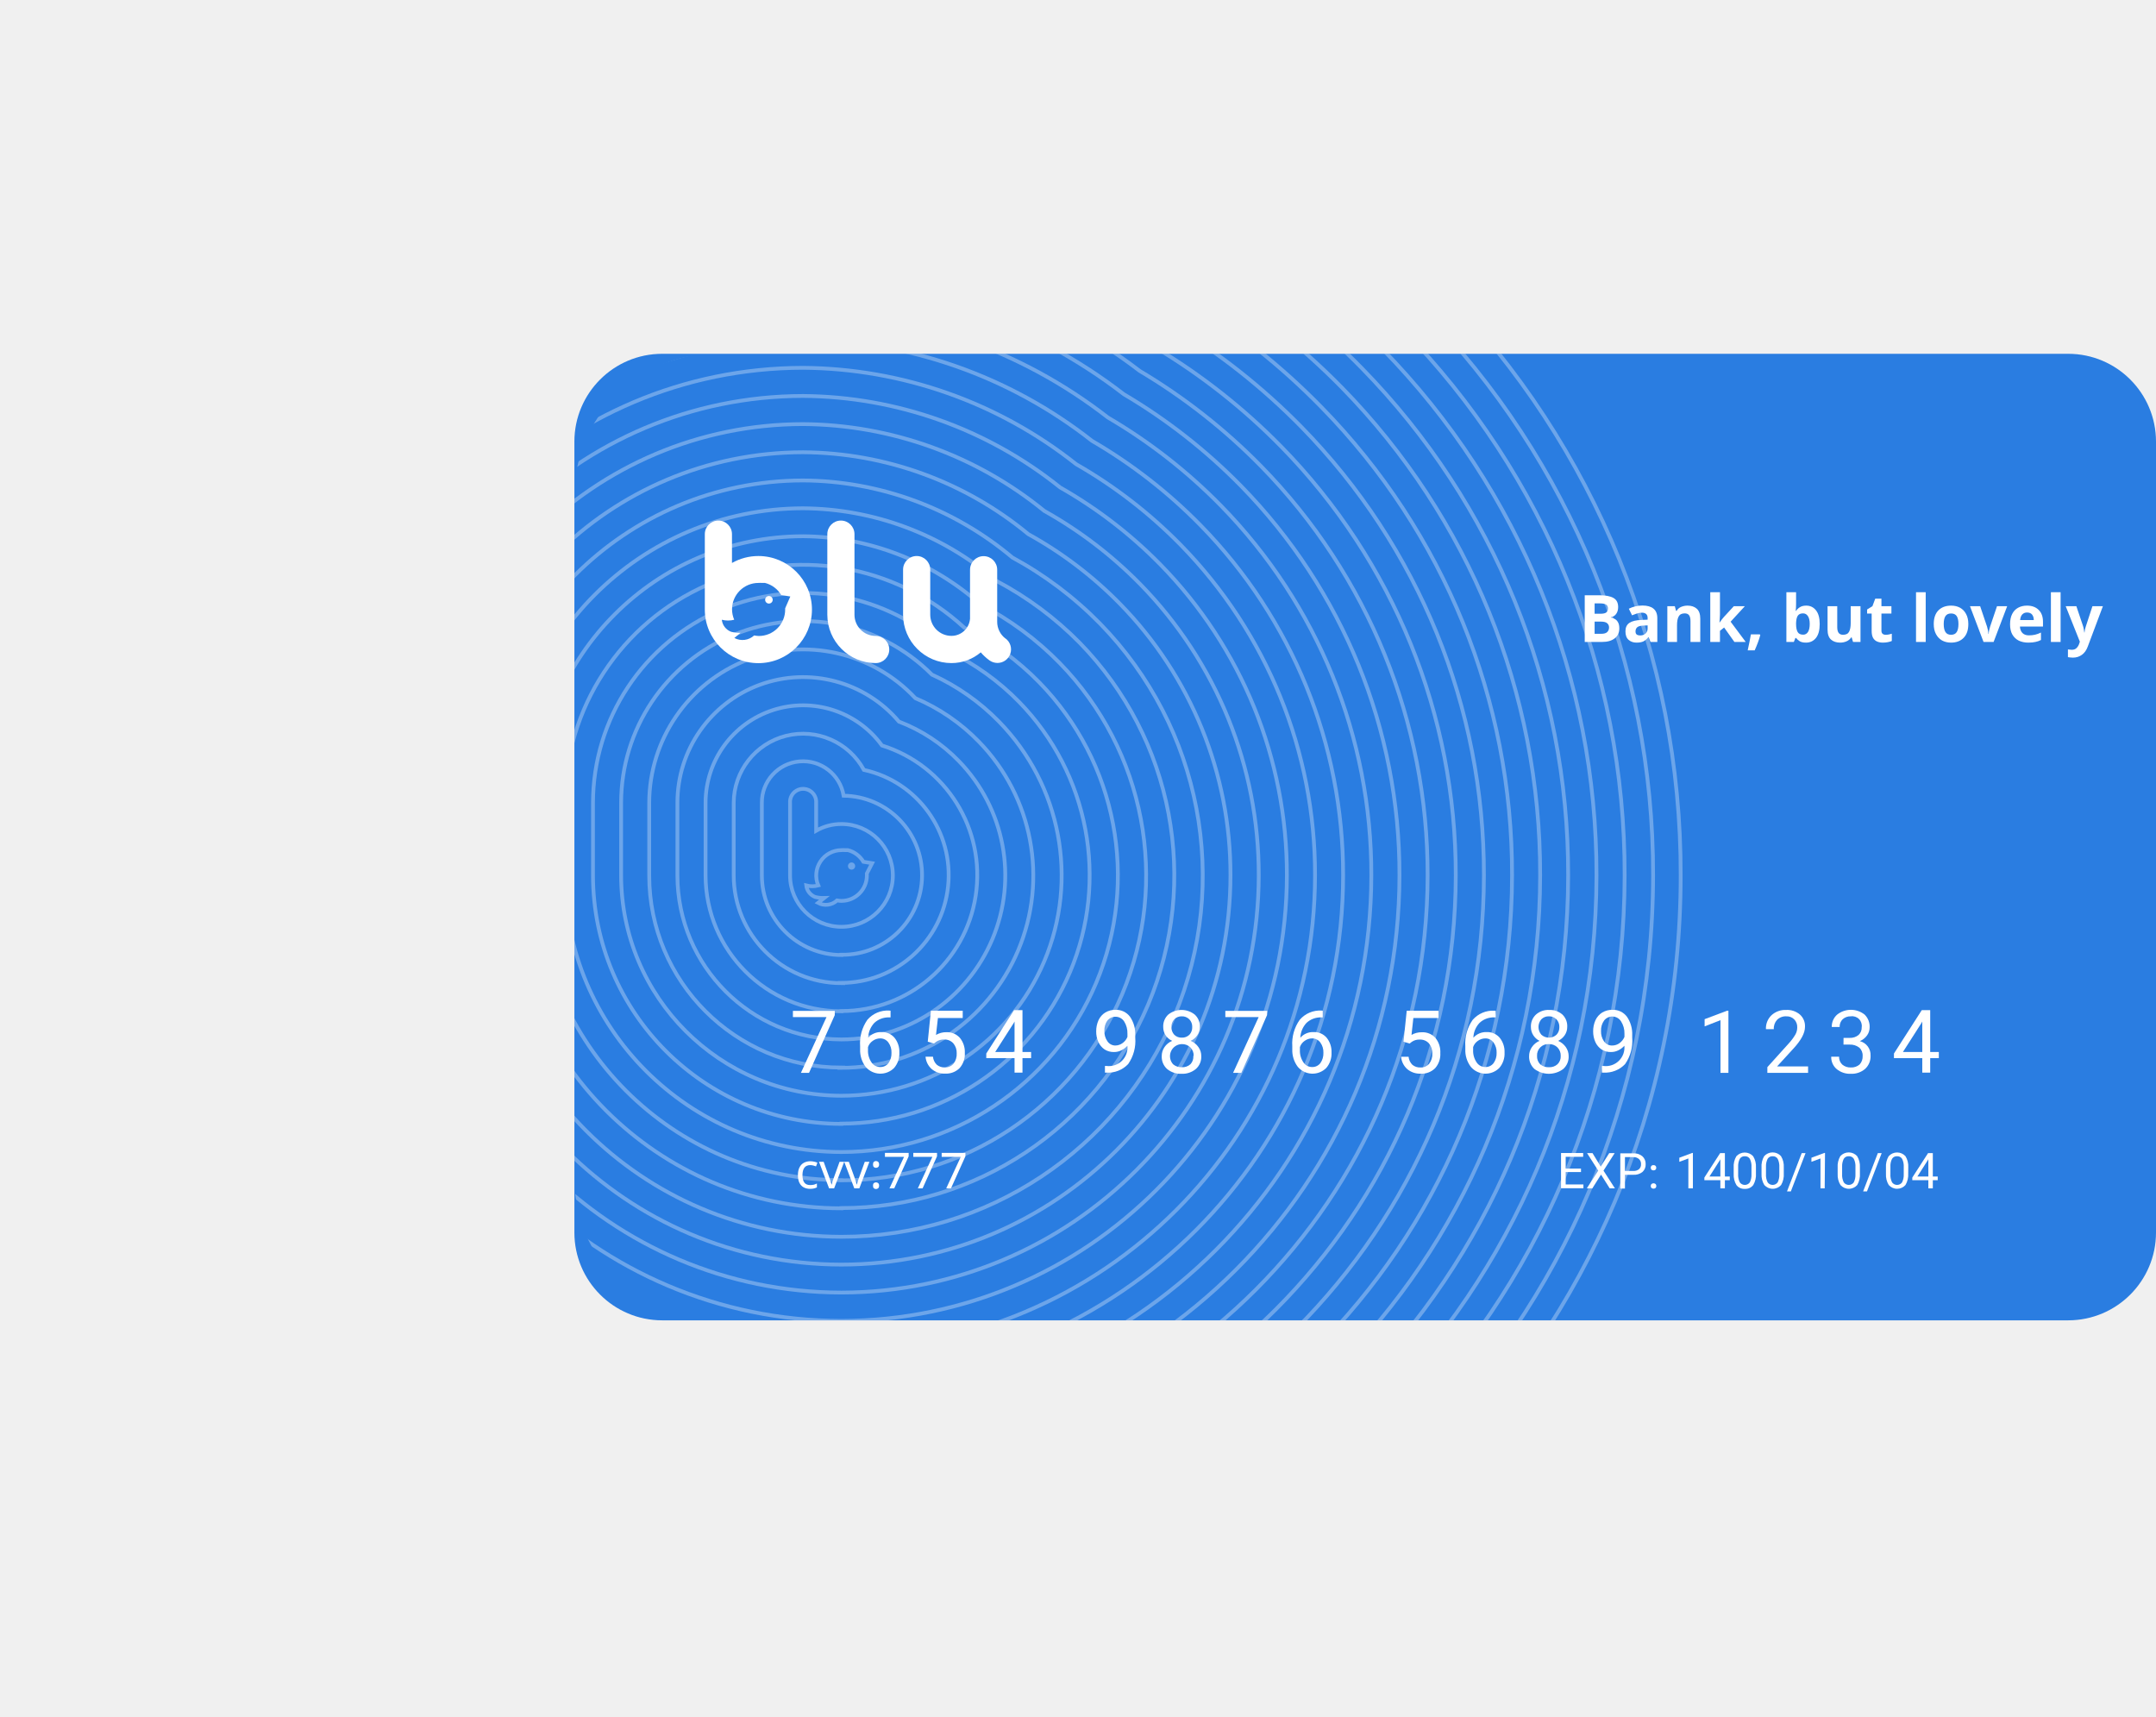
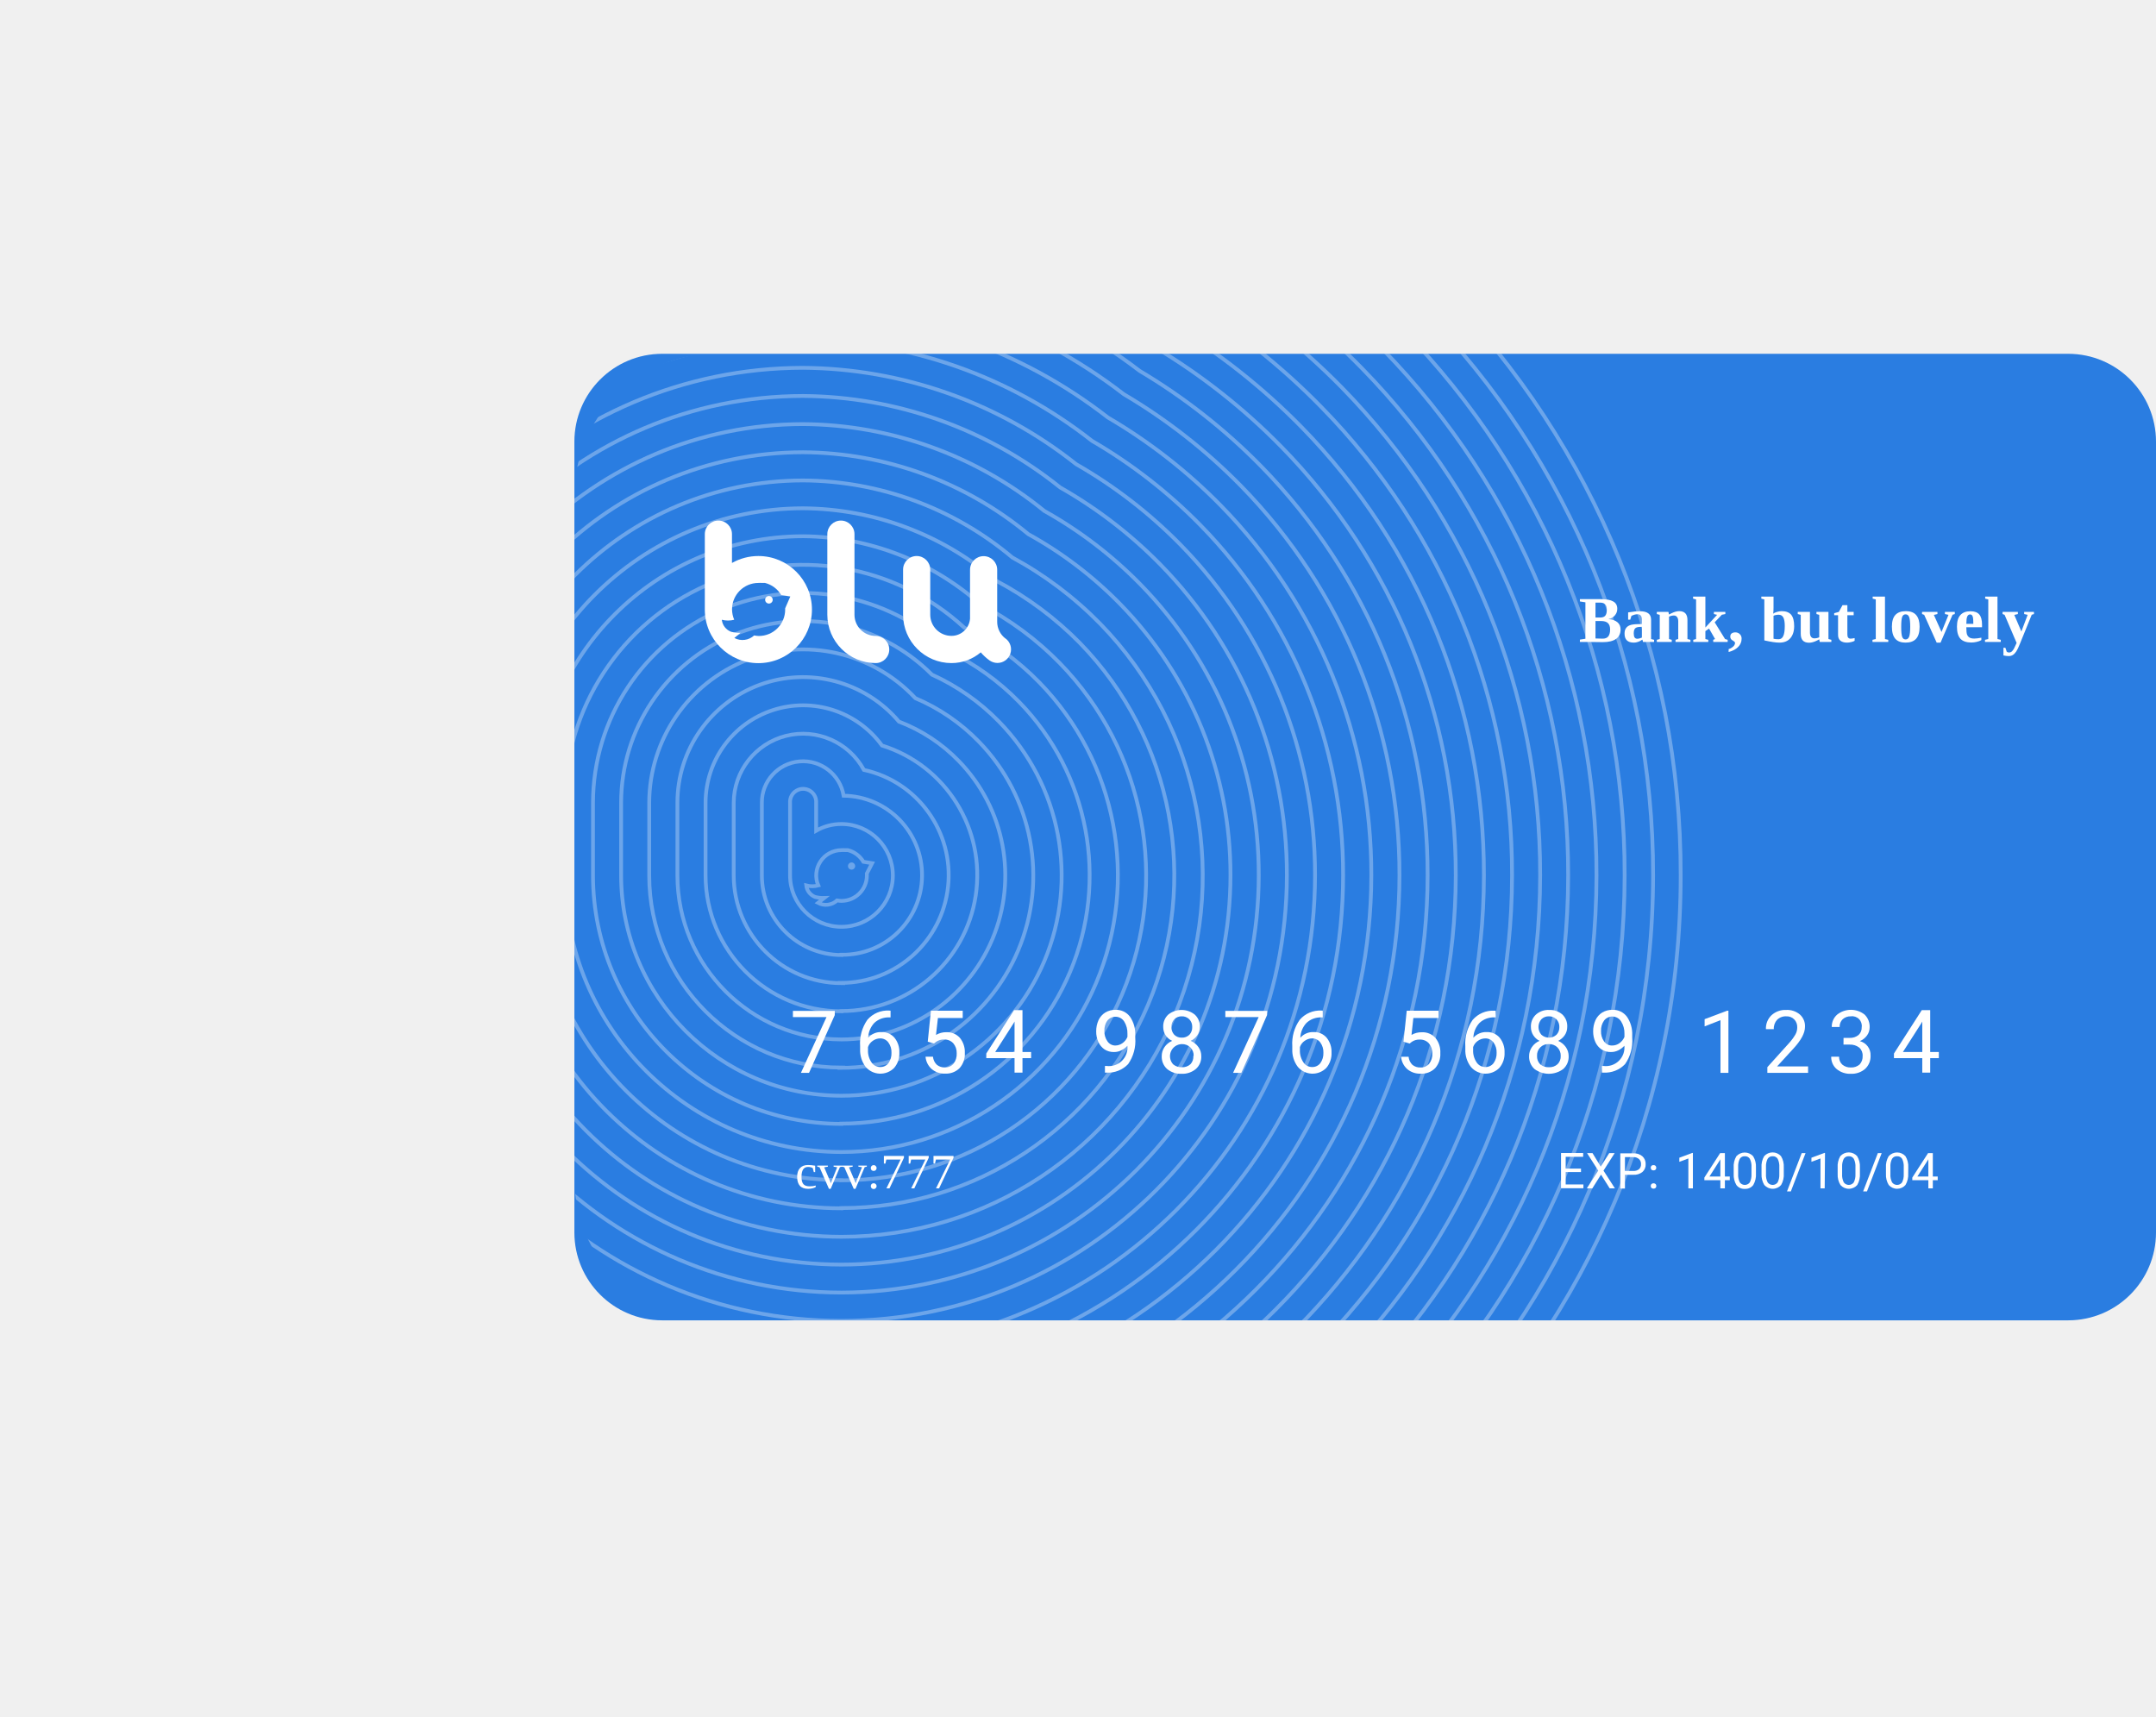
<svg xmlns="http://www.w3.org/2000/svg" viewBox="0 0 347.77 276.93">
  <defs>
-     <style>.cls-1,.cls-6{fill:none;}.cls-2{fill:#2a7de1;}.cls-3,.cls-7,.cls-8{fill:#fff;}.cls-4{clip-path:url(#clip-path);}.cls-5{opacity:0.31;}.cls-6{stroke:#fff;stroke-miterlimit:10;stroke-width:0.61px;}.cls-7{font-size:8px;font-family:IRANYekan;}.cls-8{font-size:10.54px;font-family:IRANYekan-Bold, IRANYekan;font-weight:700;}</style>
+     <style>.cls-1,.cls-6{fill:none;}.cls-2{fill:#2a7de1;}.cls-3,.cls-7,.cls-8{fill:#fff;}.cls-4{clip-path:url(#clip-path);}.cls-5{opacity:0.31;}.cls-6{stroke:#fff;stroke-miterlimit:10;stroke-width:0.61px;}.cls-7{font-size:8px;}.cls-8{font-size:10.54px;font-weight:700;}</style>
    <clipPath id="clip-path" transform="translate(92.65 56.5)">
      <rect class="cls-1" y="0.57" width="255.12" height="155.91" rx="22.87" />
    </clipPath>
  </defs>
  <g id="Layer_2" data-name="Layer 2">
    <g id="Layer_1-2" data-name="Layer 1">
      <rect class="cls-2" x="92.65" y="57.07" width="255.12" height="155.91" rx="14.17" />
      <path class="cls-3" d="M48.6,50.46a7.81,7.81,0,0,1-7.8-7.8v-13a2.19,2.19,0,1,1,4.38,0v13a3.42,3.42,0,0,0,3.42,3.42,2.19,2.19,0,0,1,0,4.38Z" transform="translate(92.65 56.5)" />
      <path class="cls-3" d="M69.56,46.52a3.39,3.39,0,0,1-1.36-2.73V35.4a2.19,2.19,0,1,0-4.38,0v7.9a3,3,0,0,1-3,2.77,3.42,3.42,0,0,1-3.42-3.41V35.38a2.19,2.19,0,1,0-4.38,0v7.28a7.81,7.81,0,0,0,7.8,7.8,7.31,7.31,0,0,0,4.73-1.73A8.28,8.28,0,0,0,66.92,50a2.25,2.25,0,0,0,1.32.44,2.19,2.19,0,0,0,1.32-3.94Z" transform="translate(92.65 56.5)" />
      <path class="cls-3" d="M29.68,33.19a8.65,8.65,0,0,0-4.26,1.12V29.66a2.19,2.19,0,0,0-4.38,0V41.82a8.64,8.64,0,1,0,8.64-8.63ZM34,41.83a4.25,4.25,0,0,1-4.26,4.26A4.52,4.52,0,0,1,29,46a2.79,2.79,0,0,1-3.2.41l1-.83a5.45,5.45,0,0,1-1.52-.17,2.34,2.34,0,0,1-1.5-1.94,4,4,0,0,0,2,0,4.33,4.33,0,0,1-.35-1.69,4.26,4.26,0,0,1,4.26-4.25,3.69,3.69,0,0,1,.58,0h0l.27,0,.11,0,.1,0a4.24,4.24,0,0,1,2.61,1.95l1.47.24L34,41.62Z" transform="translate(92.65 56.5)" />
      <circle class="cls-3" cx="124.03" cy="96.75" r="0.61" />
      <path class="cls-3" d="M42,107.25l-4.15,9.31H36.54l4.13-9H35.25v-1H42Z" transform="translate(92.65 56.5)" />
      <path class="cls-3" d="M51,106.53v1.08h-.24a3.37,3.37,0,0,0-2.37.88,3.69,3.69,0,0,0-1,2.4,2.71,2.71,0,0,1,2.16-.91,2.62,2.62,0,0,1,2.09.92,3.58,3.58,0,0,1,.78,2.39,3.54,3.54,0,0,1-.84,2.47,3.12,3.12,0,0,1-4.6-.17,4.43,4.43,0,0,1-.89-2.85v-.48A6.61,6.61,0,0,1,47.26,108a4.31,4.31,0,0,1,3.51-1.49ZM49.33,111a2.06,2.06,0,0,0-1.21.4,2,2,0,0,0-.76,1v.46a3.29,3.29,0,0,0,.56,2,1.65,1.65,0,0,0,1.39.76,1.62,1.62,0,0,0,1.35-.63,2.7,2.7,0,0,0,.49-1.66,2.64,2.64,0,0,0-.5-1.67A1.6,1.6,0,0,0,49.33,111Z" transform="translate(92.65 56.5)" />
      <path class="cls-3" d="M57,111.53l.51-5h5.13v1.18h-4l-.31,2.73A3.23,3.23,0,0,1,60,110a2.76,2.76,0,0,1,2.17.9,3.58,3.58,0,0,1,.81,2.46,3.4,3.4,0,0,1-.84,2.43,3.07,3.07,0,0,1-2.34.89,3.16,3.16,0,0,1-2.16-.73,3,3,0,0,1-1-2h1.2a2.05,2.05,0,0,0,.62,1.3,1.89,1.89,0,0,0,1.3.43,1.73,1.73,0,0,0,1.4-.6,2.52,2.52,0,0,0,.51-1.67,2.37,2.37,0,0,0-.55-1.62,1.89,1.89,0,0,0-1.46-.61,2.14,2.14,0,0,0-1.31.37l-.34.27Z" transform="translate(92.65 56.5)" />
      <path class="cls-3" d="M72.28,113.19h1.39v1H72.28v2.33H71v-2.33H66.44v-.75l4.48-7h1.36Zm-4.4,0H71v-4.91l-.15.27Z" transform="translate(92.65 56.5)" />
      <path class="cls-3" d="M89.24,112.15a3.26,3.26,0,0,1-1,.77,2.6,2.6,0,0,1-1.21.28,2.7,2.7,0,0,1-1.51-.42,2.89,2.89,0,0,1-1-1.2,4,4,0,0,1-.35-1.71,4.29,4.29,0,0,1,.38-1.82,2.9,2.9,0,0,1,1.09-1.23,3.13,3.13,0,0,1,1.64-.43,2.79,2.79,0,0,1,2.34,1.11,4.9,4.9,0,0,1,.85,3v.37a6.52,6.52,0,0,1-1.15,4.28,4.46,4.46,0,0,1-3.49,1.37h-.25v-1.07h.27a3,3,0,0,0,3.35-3.34Zm-2,0a2,2,0,0,0,1.18-.39,2.3,2.3,0,0,0,.79-1v-.51a3.51,3.51,0,0,0-.54-2A1.67,1.67,0,0,0,86,108.1a2.64,2.64,0,0,0-.51,1.69,2.74,2.74,0,0,0,.5,1.69A1.53,1.53,0,0,0,87.27,112.15Z" transform="translate(92.65 56.5)" />
      <path class="cls-3" d="M100.89,109.15a2.27,2.27,0,0,1-.4,1.33,2.67,2.67,0,0,1-1.07.92,2.82,2.82,0,0,1,1.24,1,2.47,2.47,0,0,1,.46,1.47,2.59,2.59,0,0,1-.88,2.07,3.37,3.37,0,0,1-2.31.77,3.42,3.42,0,0,1-2.32-.77,2.64,2.64,0,0,1-.87-2.07,2.55,2.55,0,0,1,.45-1.47,2.82,2.82,0,0,1,1.23-1,2.62,2.62,0,0,1-1.06-.91,2.43,2.43,0,0,1-.38-1.33,2.58,2.58,0,0,1,.81-2,3.43,3.43,0,0,1,4.28,0A2.55,2.55,0,0,1,100.89,109.15Zm-1,4.68a1.83,1.83,0,0,0-.53-1.38,1.89,1.89,0,0,0-1.39-.53,1.95,1.95,0,0,0-1.4,3.25,2,2,0,0,0,1.41.48,1.9,1.9,0,0,0,1.4-.49A1.75,1.75,0,0,0,99.84,113.83Zm-1.91-6.39a1.64,1.64,0,0,0-1.21.47,1.7,1.7,0,0,0-.46,1.26,1.73,1.73,0,0,0,.45,1.24,1.63,1.63,0,0,0,1.22.47,1.67,1.67,0,0,0,1.23-.47,1.73,1.73,0,0,0,.45-1.24,1.69,1.69,0,0,0-.47-1.25A1.64,1.64,0,0,0,97.93,107.44Z" transform="translate(92.65 56.5)" />
      <path class="cls-3" d="M111.73,107.25l-4.15,9.31h-1.33l4.13-9H105v-1h6.77Z" transform="translate(92.65 56.5)" />
      <path class="cls-3" d="M120.71,106.53v1.08h-.24a3.37,3.37,0,0,0-2.37.88,3.69,3.69,0,0,0-1,2.4,2.71,2.71,0,0,1,2.16-.91,2.62,2.62,0,0,1,2.09.92,3.58,3.58,0,0,1,.78,2.39,3.54,3.54,0,0,1-.84,2.47,3.12,3.12,0,0,1-4.6-.17,4.43,4.43,0,0,1-.89-2.85v-.48A6.61,6.61,0,0,1,117,108a4.31,4.31,0,0,1,3.51-1.49ZM119,111a2.06,2.06,0,0,0-1.21.4,2,2,0,0,0-.76,1v.46a3.29,3.29,0,0,0,.56,2,1.65,1.65,0,0,0,1.39.76,1.62,1.62,0,0,0,1.35-.63,2.7,2.7,0,0,0,.49-1.66,2.64,2.64,0,0,0-.5-1.67A1.6,1.6,0,0,0,119,111Z" transform="translate(92.65 56.5)" />
      <path class="cls-3" d="M133.74,111.53l.52-5h5.13v1.18h-4.06l-.3,2.73a3.22,3.22,0,0,1,1.67-.43,2.78,2.78,0,0,1,2.18.9,3.57,3.57,0,0,1,.8,2.46,3.4,3.4,0,0,1-.83,2.43,3.07,3.07,0,0,1-2.34.89,3.16,3.16,0,0,1-2.16-.73,3,3,0,0,1-1-2h1.21a2.1,2.1,0,0,0,.61,1.3,1.92,1.92,0,0,0,1.31.43,1.73,1.73,0,0,0,1.4-.6,2.52,2.52,0,0,0,.51-1.67,2.37,2.37,0,0,0-.55-1.62,1.89,1.89,0,0,0-1.46-.61,2.12,2.12,0,0,0-1.31.37l-.34.27Z" transform="translate(92.65 56.5)" />
      <path class="cls-3" d="M148.61,106.53v1.08h-.24a3.32,3.32,0,0,0-2.36.88,3.65,3.65,0,0,0-1,2.4,2.74,2.74,0,0,1,2.16-.91,2.62,2.62,0,0,1,2.09.92,3.58,3.58,0,0,1,.78,2.39,3.54,3.54,0,0,1-.84,2.47,3.12,3.12,0,0,1-4.6-.17,4.43,4.43,0,0,1-.89-2.85v-.48a6.61,6.61,0,0,1,1.18-4.24,4.33,4.33,0,0,1,3.51-1.49ZM146.94,111a2.06,2.06,0,0,0-1.21.4,2,2,0,0,0-.76,1v.46a3.29,3.29,0,0,0,.56,2,1.65,1.65,0,0,0,1.39.76,1.62,1.62,0,0,0,1.35-.63,2.7,2.7,0,0,0,.49-1.66,2.64,2.64,0,0,0-.5-1.67A1.6,1.6,0,0,0,146.94,111Z" transform="translate(92.65 56.5)" />
      <path class="cls-3" d="M160.15,109.15a2.34,2.34,0,0,1-.4,1.33,2.74,2.74,0,0,1-1.07.92,2.88,2.88,0,0,1,1.24,1,2.54,2.54,0,0,1,.46,1.47,2.62,2.62,0,0,1-.88,2.07,3.87,3.87,0,0,1-4.63,0,2.64,2.64,0,0,1-.87-2.07,2.55,2.55,0,0,1,.45-1.47,2.8,2.8,0,0,1,1.22-1,2.66,2.66,0,0,1-1-.91,2.43,2.43,0,0,1-.38-1.33,2.58,2.58,0,0,1,.81-2,3,3,0,0,1,2.14-.75,3.05,3.05,0,0,1,2.14.75A2.58,2.58,0,0,1,160.15,109.15Zm-1.05,4.68a1.87,1.87,0,0,0-.53-1.38,1.89,1.89,0,0,0-1.39-.53,1.8,1.8,0,0,0-1.9,1.9,1.79,1.79,0,0,0,.5,1.35,2,2,0,0,0,1.41.48,1.91,1.91,0,0,0,1.4-.49A1.75,1.75,0,0,0,159.1,113.83Zm-1.91-6.39a1.64,1.64,0,0,0-1.21.47,1.91,1.91,0,0,0,0,2.5,1.82,1.82,0,0,0,2.44,0,1.7,1.7,0,0,0,.46-1.24,1.73,1.73,0,0,0-.47-1.25A1.64,1.64,0,0,0,157.19,107.44Z" transform="translate(92.65 56.5)" />
      <path class="cls-3" d="M169.4,112.15a3.26,3.26,0,0,1-1,.77,2.6,2.6,0,0,1-1.21.28,2.7,2.7,0,0,1-1.51-.42,2.89,2.89,0,0,1-1-1.2,4.18,4.18,0,0,1-.35-1.71,4.29,4.29,0,0,1,.38-1.82,2.9,2.9,0,0,1,1.09-1.23,3.13,3.13,0,0,1,1.64-.43,2.79,2.79,0,0,1,2.34,1.11,4.9,4.9,0,0,1,.85,3v.37a6.52,6.52,0,0,1-1.15,4.28,4.46,4.46,0,0,1-3.49,1.37h-.24v-1.07h.26a3,3,0,0,0,3.35-3.34Zm-2,0a2,2,0,0,0,1.19-.39,2.38,2.38,0,0,0,.79-1v-.51a3.51,3.51,0,0,0-.55-2,1.67,1.67,0,0,0-2.73-.14,2.7,2.7,0,0,0-.5,1.69,2.73,2.73,0,0,0,.49,1.69A1.55,1.55,0,0,0,167.43,112.15Z" transform="translate(92.65 56.5)" />
      <path class="cls-3" d="M186.15,116.56h-1.28v-8.5l-2.56,1v-1.16l3.64-1.37h.2Z" transform="translate(92.65 56.5)" />
      <path class="cls-3" d="M199,116.56h-6.57v-.92l3.47-3.85a8.2,8.2,0,0,0,1.06-1.43,2.29,2.29,0,0,0,.29-1.13,1.76,1.76,0,0,0-.47-1.28,1.66,1.66,0,0,0-1.27-.51A2,2,0,0,0,194,108a2.07,2.07,0,0,0-.53,1.51h-1.27a2.93,2.93,0,0,1,.89-2.24,3.29,3.29,0,0,1,2.38-.86,3.17,3.17,0,0,1,2.21.74,2.48,2.48,0,0,1,.82,2c0,1-.63,2.16-1.89,3.52L194,115.52h5Z" transform="translate(92.65 56.5)" />
      <path class="cls-3" d="M204.72,110.92h1a2.11,2.11,0,0,0,1.42-.47,1.6,1.6,0,0,0,.51-1.25,1.55,1.55,0,0,0-1.75-1.76,1.85,1.85,0,0,0-1.32.47,1.65,1.65,0,0,0-.49,1.25h-1.27a2.57,2.57,0,0,1,.87-2,3.57,3.57,0,0,1,4.43,0,2.73,2.73,0,0,1,.81,2.09,2.22,2.22,0,0,1-.42,1.27,2.73,2.73,0,0,1-1.16.92,2.3,2.3,0,0,1,1.73,2.34,2.76,2.76,0,0,1-.88,2.14,3.31,3.31,0,0,1-2.3.79,3.37,3.37,0,0,1-2.29-.76,2.53,2.53,0,0,1-.88-2H204a1.66,1.66,0,0,0,.51,1.27,2,2,0,0,0,1.38.47,2,2,0,0,0,1.42-.48,1.87,1.87,0,0,0,.49-1.38,1.68,1.68,0,0,0-.54-1.34,2.37,2.37,0,0,0-1.55-.49h-1Z" transform="translate(92.65 56.5)" />
      <path class="cls-3" d="M218.7,113.19h1.39v1H218.7v2.33h-1.28v-2.33h-4.57v-.75l4.49-7h1.36Zm-4.4,0h3.12v-4.91l-.15.27Z" transform="translate(92.65 56.5)" />
      <g class="cls-4">
        <g class="cls-5">
          <path class="cls-6" d="M43.07,220.13c-74.67,0-135.41-60.75-135.41-135.42V73c0-71.26,58-129.23,129.22-129.23a132.54,132.54,0,0,1,77.28,25.66A138.37,138.37,0,0,1,140-9.8a134.69,134.69,0,0,1,38.45,94.51C178.49,159.38,117.74,220.13,43.07,220.13Z" transform="translate(92.65 56.5)" />
          <path class="cls-6" d="M43.07,215.59c-72.16,0-130.87-58.71-130.87-130.88V73A124.82,124.82,0,0,1,36.88-51.65,127.85,127.85,0,0,1,111.6-26.77,133.75,133.75,0,0,1,136.79-6.63,130.17,130.17,0,0,1,174,84.71,131,131,0,0,1,43.07,215.59Z" transform="translate(92.65 56.5)" />
          <path class="cls-6" d="M43.07,211.05A126.48,126.48,0,0,1-83.26,84.71V73A120.28,120.28,0,0,1,36.88-47.11,123.14,123.14,0,0,1,109.05-23,129.07,129.07,0,0,1,133.54-3.46a125.63,125.63,0,0,1,35.87,88.17A126.49,126.49,0,0,1,43.07,211.05Z" transform="translate(92.65 56.5)" />
          <path class="cls-6" d="M43.07,206.51A121.93,121.93,0,0,1-78.72,84.71V73A115.74,115.74,0,0,1,36.88-42.57,118.51,118.51,0,0,1,106.5-19.25a125.05,125.05,0,0,1,23.79,19,121.15,121.15,0,0,1,34.58,85A121.94,121.94,0,0,1,43.07,206.51Z" transform="translate(92.65 56.5)" />
          <path class="cls-6" d="M43.07,202A117.39,117.39,0,0,1-74.18,84.71V73A111.19,111.19,0,0,1,36.88-38,113.87,113.87,0,0,1,104-15.49,120.32,120.32,0,0,1,127,2.87a116.64,116.64,0,0,1,33.3,81.84A117.39,117.39,0,0,1,43.07,202Z" transform="translate(92.65 56.5)" />
          <path class="cls-6" d="M43.07,197.43A112.84,112.84,0,0,1-69.64,84.71V73A106.64,106.64,0,0,1,36.88-33.49a109.09,109.09,0,0,1,64.51,21.77A115,115,0,0,1,123.78,6a112.1,112.1,0,0,1,32,78.67A112.85,112.85,0,0,1,43.07,197.43Z" transform="translate(92.65 56.5)" />
          <path class="cls-6" d="M43.07,192.89A108.29,108.29,0,0,1-65.1,84.71V73a102.1,102.1,0,0,1,102-102,104.46,104.46,0,0,1,62,21A110.32,110.32,0,0,1,120.53,9.21a107.58,107.58,0,0,1,30.72,75.5A108.3,108.3,0,0,1,43.07,192.89Z" transform="translate(92.65 56.5)" />
          <path class="cls-6" d="M43.07,188.35A103.75,103.75,0,0,1-60.56,84.71V73A97.56,97.56,0,0,1,36.88-24.41,99.72,99.72,0,0,1,96.28-4.2a105.78,105.78,0,0,1,21,16.58,103.06,103.06,0,0,1,29.43,72.33A103.75,103.75,0,0,1,43.07,188.35Z" transform="translate(92.65 56.5)" />
          <path class="cls-6" d="M43.07,183.81A99.21,99.21,0,0,1-56,84.71V73a93,93,0,0,1,92.9-92.91A95.1,95.1,0,0,1,93.73-.44a101.48,101.48,0,0,1,20.3,16,98.58,98.58,0,0,1,28.14,69.16A99.22,99.22,0,0,1,43.07,183.81Z" transform="translate(92.65 56.5)" />
          <path class="cls-6" d="M43.07,179.27A94.66,94.66,0,0,1-51.48,84.71V73A88.46,88.46,0,0,1,36.88-15.33,90.44,90.44,0,0,1,91.17,3.32a96.62,96.62,0,0,1,19.61,15.4,94.06,94.06,0,0,1,26.85,66A94.67,94.67,0,0,1,43.07,179.27Z" transform="translate(92.65 56.5)" />
          <path class="cls-6" d="M43.07,174.73a90.12,90.12,0,0,1-90-90V73A83.92,83.92,0,0,1,36.88-10.79,85.73,85.73,0,0,1,88.61,7.08a92.14,92.14,0,0,1,18.92,14.81,89.54,89.54,0,0,1,25.56,62.82A90.12,90.12,0,0,1,43.07,174.73Z" transform="translate(92.65 56.5)" />
          <path class="cls-6" d="M43.07,170.19A85.57,85.57,0,0,1-42.4,84.71V73A79.37,79.37,0,0,1,36.88-6.25,81.08,81.08,0,0,1,86.05,10.84a87.34,87.34,0,0,1,18.23,14.22,85,85,0,0,1,24.27,59.65A85.58,85.58,0,0,1,43.07,170.19Z" transform="translate(92.65 56.5)" />
          <path class="cls-6" d="M43.07,165.65A81,81,0,0,1-37.86,84.71V73A74.83,74.83,0,0,1,36.88-1.71,76.32,76.32,0,0,1,83.49,14.61,82.8,82.8,0,0,1,101,28.23a80.52,80.52,0,0,1,23,56.48A81,81,0,0,1,43.07,165.65Z" transform="translate(92.65 56.5)" />
          <path class="cls-6" d="M43.07,161.11a76.48,76.48,0,0,1-76.39-76.4V73A70.29,70.29,0,0,1,36.88,2.83,71.7,71.7,0,0,1,80.93,18.37a77.81,77.81,0,0,1,16.84,13,76,76,0,0,1,21.7,53.32A76.48,76.48,0,0,1,43.07,161.11Z" transform="translate(92.65 56.5)" />
          <path class="cls-6" d="M43.07,156.57A71.94,71.94,0,0,1-28.78,84.71V73A65.74,65.74,0,0,1,36.88,7.37,67,67,0,0,1,78.36,22.13,73.51,73.51,0,0,1,94.52,34.56a71.47,71.47,0,0,1,20.41,50.15A72,72,0,0,1,43.07,156.57Z" transform="translate(92.65 56.5)" />
          <path class="cls-6" d="M43.07,152A67.39,67.39,0,0,1-24.24,84.71V73A61.19,61.19,0,0,1,36.88,11.91a62.24,62.24,0,0,1,38.91,14A68.62,68.62,0,0,1,91.27,37.73a67,67,0,0,1,19.12,47A67.4,67.4,0,0,1,43.07,152Z" transform="translate(92.65 56.5)" />
          <path class="cls-6" d="M43.07,147.49A62.85,62.85,0,0,1-19.7,84.71V73A56.65,56.65,0,0,1,36.88,16.45,57.61,57.61,0,0,1,73.22,29.66,64.06,64.06,0,0,1,88,40.9a62.41,62.41,0,0,1,17.83,43.81A62.85,62.85,0,0,1,43.07,147.49Z" transform="translate(92.65 56.5)" />
          <path class="cls-6" d="M43.07,143A58.3,58.3,0,0,1-15.16,84.71V73A52.11,52.11,0,0,1,36.88,21,52.93,52.93,0,0,1,70.65,33.43,59.59,59.59,0,0,1,84.77,44.07,58.23,58.23,0,0,1,43.07,143Z" transform="translate(92.65 56.5)" />
          <path class="cls-6" d="M43.07,138.41a53.76,53.76,0,0,1-53.69-53.7V73a47.56,47.56,0,0,1,47.5-47.51A48.24,48.24,0,0,1,68.07,37.2a54.73,54.73,0,0,1,13.45,10,53.69,53.69,0,0,1-38.45,91.17Z" transform="translate(92.65 56.5)" />
          <path class="cls-6" d="M43.07,133.87A49.21,49.21,0,0,1-6.08,84.71V73a43,43,0,0,1,43-43A43.56,43.56,0,0,1,65.49,41a50,50,0,0,1,12.78,9.44,49.15,49.15,0,0,1-35.2,83.46Z" transform="translate(92.65 56.5)" />
          <path class="cls-6" d="M43.07,129.33A44.67,44.67,0,0,1-1.54,84.71V73A38.42,38.42,0,0,1,62.89,44.75,45.25,45.25,0,0,1,75,53.58a44.61,44.61,0,0,1-31.95,75.75Z" transform="translate(92.65 56.5)" />
          <path class="cls-6" d="M43.07,124.79A40.12,40.12,0,0,1,3,84.71V73A33.89,33.89,0,0,1,60.29,48.53a40.49,40.49,0,0,1,11.47,8.22,40.06,40.06,0,0,1-28.69,68Z" transform="translate(92.65 56.5)" />
          <path class="cls-6" d="M43.07,120.25A35.57,35.57,0,0,1,7.54,84.71V73A29.34,29.34,0,0,1,57.67,52.32a35.7,35.7,0,0,1,10.84,7.6,35.53,35.53,0,0,1-25.44,60.33Z" transform="translate(92.65 56.5)" />
          <path class="cls-6" d="M43.07,115.71a31,31,0,0,1-31-31V73A24.81,24.81,0,0,1,55,56.12a31.23,31.23,0,0,1,10.23,7,31,31,0,0,1-22.19,52.63Z" transform="translate(92.65 56.5)" />
          <path class="cls-6" d="M43.07,111.17A26.49,26.49,0,0,1,16.62,84.71V73a20.26,20.26,0,0,1,35.73-13.1A26.58,26.58,0,0,1,62,66.25a26.46,26.46,0,0,1-18.94,44.92Z" transform="translate(92.65 56.5)" />
          <path class="cls-6" d="M43.07,106.63A21.94,21.94,0,0,1,21.16,84.71V73a15.73,15.73,0,0,1,28.45-9.25,21.92,21.92,0,0,1-6.54,42.84Z" transform="translate(92.65 56.5)" />
          <path class="cls-6" d="M43.07,102.09A17.4,17.4,0,0,1,25.7,84.71V73a11.18,11.18,0,0,1,21-5.31,17.38,17.38,0,0,1-3.66,34.36Z" transform="translate(92.65 56.5)" />
          <path class="cls-6" d="M43.07,97.55A12.85,12.85,0,0,1,30.24,84.71V73a6.64,6.64,0,0,1,13.19-1.15,12.83,12.83,0,0,1-.36,25.66Z" transform="translate(92.65 56.5)" />
          <path class="cls-6" d="M43.07,76.42A8.17,8.17,0,0,0,39,77.5V73a2.11,2.11,0,1,0-4.21,0V84.71a8.29,8.29,0,1,0,8.29-8.29Z" transform="translate(92.65 56.5)" />
          <path class="cls-6" d="M47.18,84.72a4.1,4.1,0,0,1-4.09,4.1,4.18,4.18,0,0,1-.72-.07,2.67,2.67,0,0,1-3.07.39l1-.79a5.27,5.27,0,0,1-1.46-.16,2.27,2.27,0,0,1-1.44-1.86,3.74,3.74,0,0,0,1.94,0,4.09,4.09,0,0,1,3.75-5.7,3.43,3.43,0,0,1,.56,0h0l.26,0,.1,0,.1,0a4.1,4.1,0,0,1,2.51,1.88l1.41.23-.85,1.65A1.34,1.34,0,0,1,47.18,84.72Z" transform="translate(92.65 56.5)" />
          <circle class="cls-3" cx="137.36" cy="139.7" r="0.58" />
        </g>
      </g>
      <text class="cls-7" transform="translate(128.27 191.69)">cvv:777</text>
      <path class="cls-3" d="M162.37,132.56H159.9v2h2.86v.61h-3.61v-5.68h3.57v.61H159.9V132h2.47Z" transform="translate(92.65 56.5)" />
      <path class="cls-3" d="M165.55,131.68l1.37-2.17h.88l-1.8,2.82,1.84,2.86H167l-1.4-2.22-1.4,2.22h-.89l1.84-2.86-1.8-2.82h.88Z" transform="translate(92.65 56.5)" />
      <path class="cls-3" d="M169.46,133v2.22h-.75v-5.68h2.1a2.09,2.09,0,0,1,1.46.47,1.63,1.63,0,0,1,.53,1.26,1.58,1.58,0,0,1-.52,1.28,2.16,2.16,0,0,1-1.48.45Zm0-.62h1.35a1.33,1.33,0,0,0,.92-.28,1,1,0,0,0,.32-.82,1,1,0,0,0-.32-.81,1.29,1.29,0,0,0-.88-.32h-1.39Z" transform="translate(92.65 56.5)" />
      <path class="cls-3" d="M173.62,134.81a.47.47,0,0,1,.11-.31.51.51,0,0,1,.68,0,.47.47,0,0,1,.11.31.49.49,0,0,1-.11.31.54.54,0,0,1-.68,0A.49.49,0,0,1,173.62,134.81Zm0-2.94a.44.44,0,0,1,.11-.31.42.42,0,0,1,.33-.12.45.45,0,0,1,.34.12.44.44,0,0,1,.11.31.4.4,0,0,1-.11.3.45.45,0,0,1-.34.12.42.42,0,0,1-.33-.12A.4.4,0,0,1,173.63,131.87Z" transform="translate(92.65 56.5)" />
      <path class="cls-3" d="M180.42,135.19h-.73v-4.82l-1.46.54v-.66l2.07-.77h.12Z" transform="translate(92.65 56.5)" />
      <path class="cls-3" d="M185.58,133.28h.79v.59h-.79v1.32h-.73v-1.32h-2.58v-.42l2.54-3.94h.77Zm-2.49,0h1.76v-2.79l-.08.16Z" transform="translate(92.65 56.5)" />
      <path class="cls-3" d="M190.59,132.77a3.29,3.29,0,0,1-.43,1.88,1.57,1.57,0,0,1-1.36.62,1.56,1.56,0,0,1-1.35-.6,3.13,3.13,0,0,1-.45-1.8v-1a3.19,3.19,0,0,1,.43-1.86,1.83,1.83,0,0,1,2.71,0,3.1,3.1,0,0,1,.45,1.81Zm-.72-1a2.68,2.68,0,0,0-.26-1.34.89.89,0,0,0-.82-.42.88.88,0,0,0-.81.42,2.64,2.64,0,0,0-.26,1.28v1.16a2.64,2.64,0,0,0,.27,1.36,1,1,0,0,0,1.61,0,2.67,2.67,0,0,0,.27-1.31Z" transform="translate(92.65 56.5)" />
      <path class="cls-3" d="M195.08,132.77a3.29,3.29,0,0,1-.43,1.88,1.81,1.81,0,0,1-2.71,0,3.13,3.13,0,0,1-.45-1.8v-1a3.19,3.19,0,0,1,.43-1.86,1.83,1.83,0,0,1,2.71,0,3.1,3.1,0,0,1,.45,1.81Zm-.72-1a2.68,2.68,0,0,0-.26-1.34.89.89,0,0,0-.82-.42.88.88,0,0,0-.81.42,2.64,2.64,0,0,0-.26,1.28v1.16a2.64,2.64,0,0,0,.27,1.36,1,1,0,0,0,1.61,0,2.67,2.67,0,0,0,.27-1.31Z" transform="translate(92.65 56.5)" />
      <path class="cls-3" d="M196.22,135.68h-.62l2.37-6.17h.62Z" transform="translate(92.65 56.5)" />
      <path class="cls-3" d="M201.68,135.19H201v-4.82l-1.46.54v-.66l2.07-.77h.12Z" transform="translate(92.65 56.5)" />
      <path class="cls-3" d="M207.36,132.77a3.29,3.29,0,0,1-.43,1.88,1.81,1.81,0,0,1-2.71,0,3.13,3.13,0,0,1-.45-1.8v-1a3.19,3.19,0,0,1,.43-1.86,1.83,1.83,0,0,1,2.71,0,3.1,3.1,0,0,1,.45,1.81Zm-.72-1a2.68,2.68,0,0,0-.26-1.34.89.89,0,0,0-.82-.42.88.88,0,0,0-.81.42,2.64,2.64,0,0,0-.26,1.28v1.16a2.64,2.64,0,0,0,.27,1.36,1,1,0,0,0,1.61,0,2.67,2.67,0,0,0,.27-1.31Z" transform="translate(92.65 56.5)" />
      <path class="cls-3" d="M208.5,135.68h-.62l2.37-6.17h.62Z" transform="translate(92.65 56.5)" />
      <path class="cls-3" d="M215.15,132.77a3.28,3.28,0,0,1-.44,1.88,1.8,1.8,0,0,1-2.7,0,3.13,3.13,0,0,1-.45-1.8v-1A3.19,3.19,0,0,1,212,130a1.83,1.83,0,0,1,2.71,0,3.1,3.1,0,0,1,.45,1.81Zm-.72-1a2.68,2.68,0,0,0-.26-1.34.9.9,0,0,0-.82-.42.88.88,0,0,0-.81.42,2.53,2.53,0,0,0-.26,1.28v1.16a2.64,2.64,0,0,0,.27,1.36,1,1,0,0,0,1.61,0,2.67,2.67,0,0,0,.27-1.31Z" transform="translate(92.65 56.5)" />
      <path class="cls-3" d="M219.12,133.28h.79v.59h-.79v1.32h-.72v-1.32h-2.59v-.42l2.54-3.94h.77Zm-2.49,0h1.77v-2.79l-.09.16Z" transform="translate(92.65 56.5)" />
      <text class="cls-8" transform="translate(254.67 103.55)">Bank, but lovely</text>
    </g>
  </g>
</svg>
